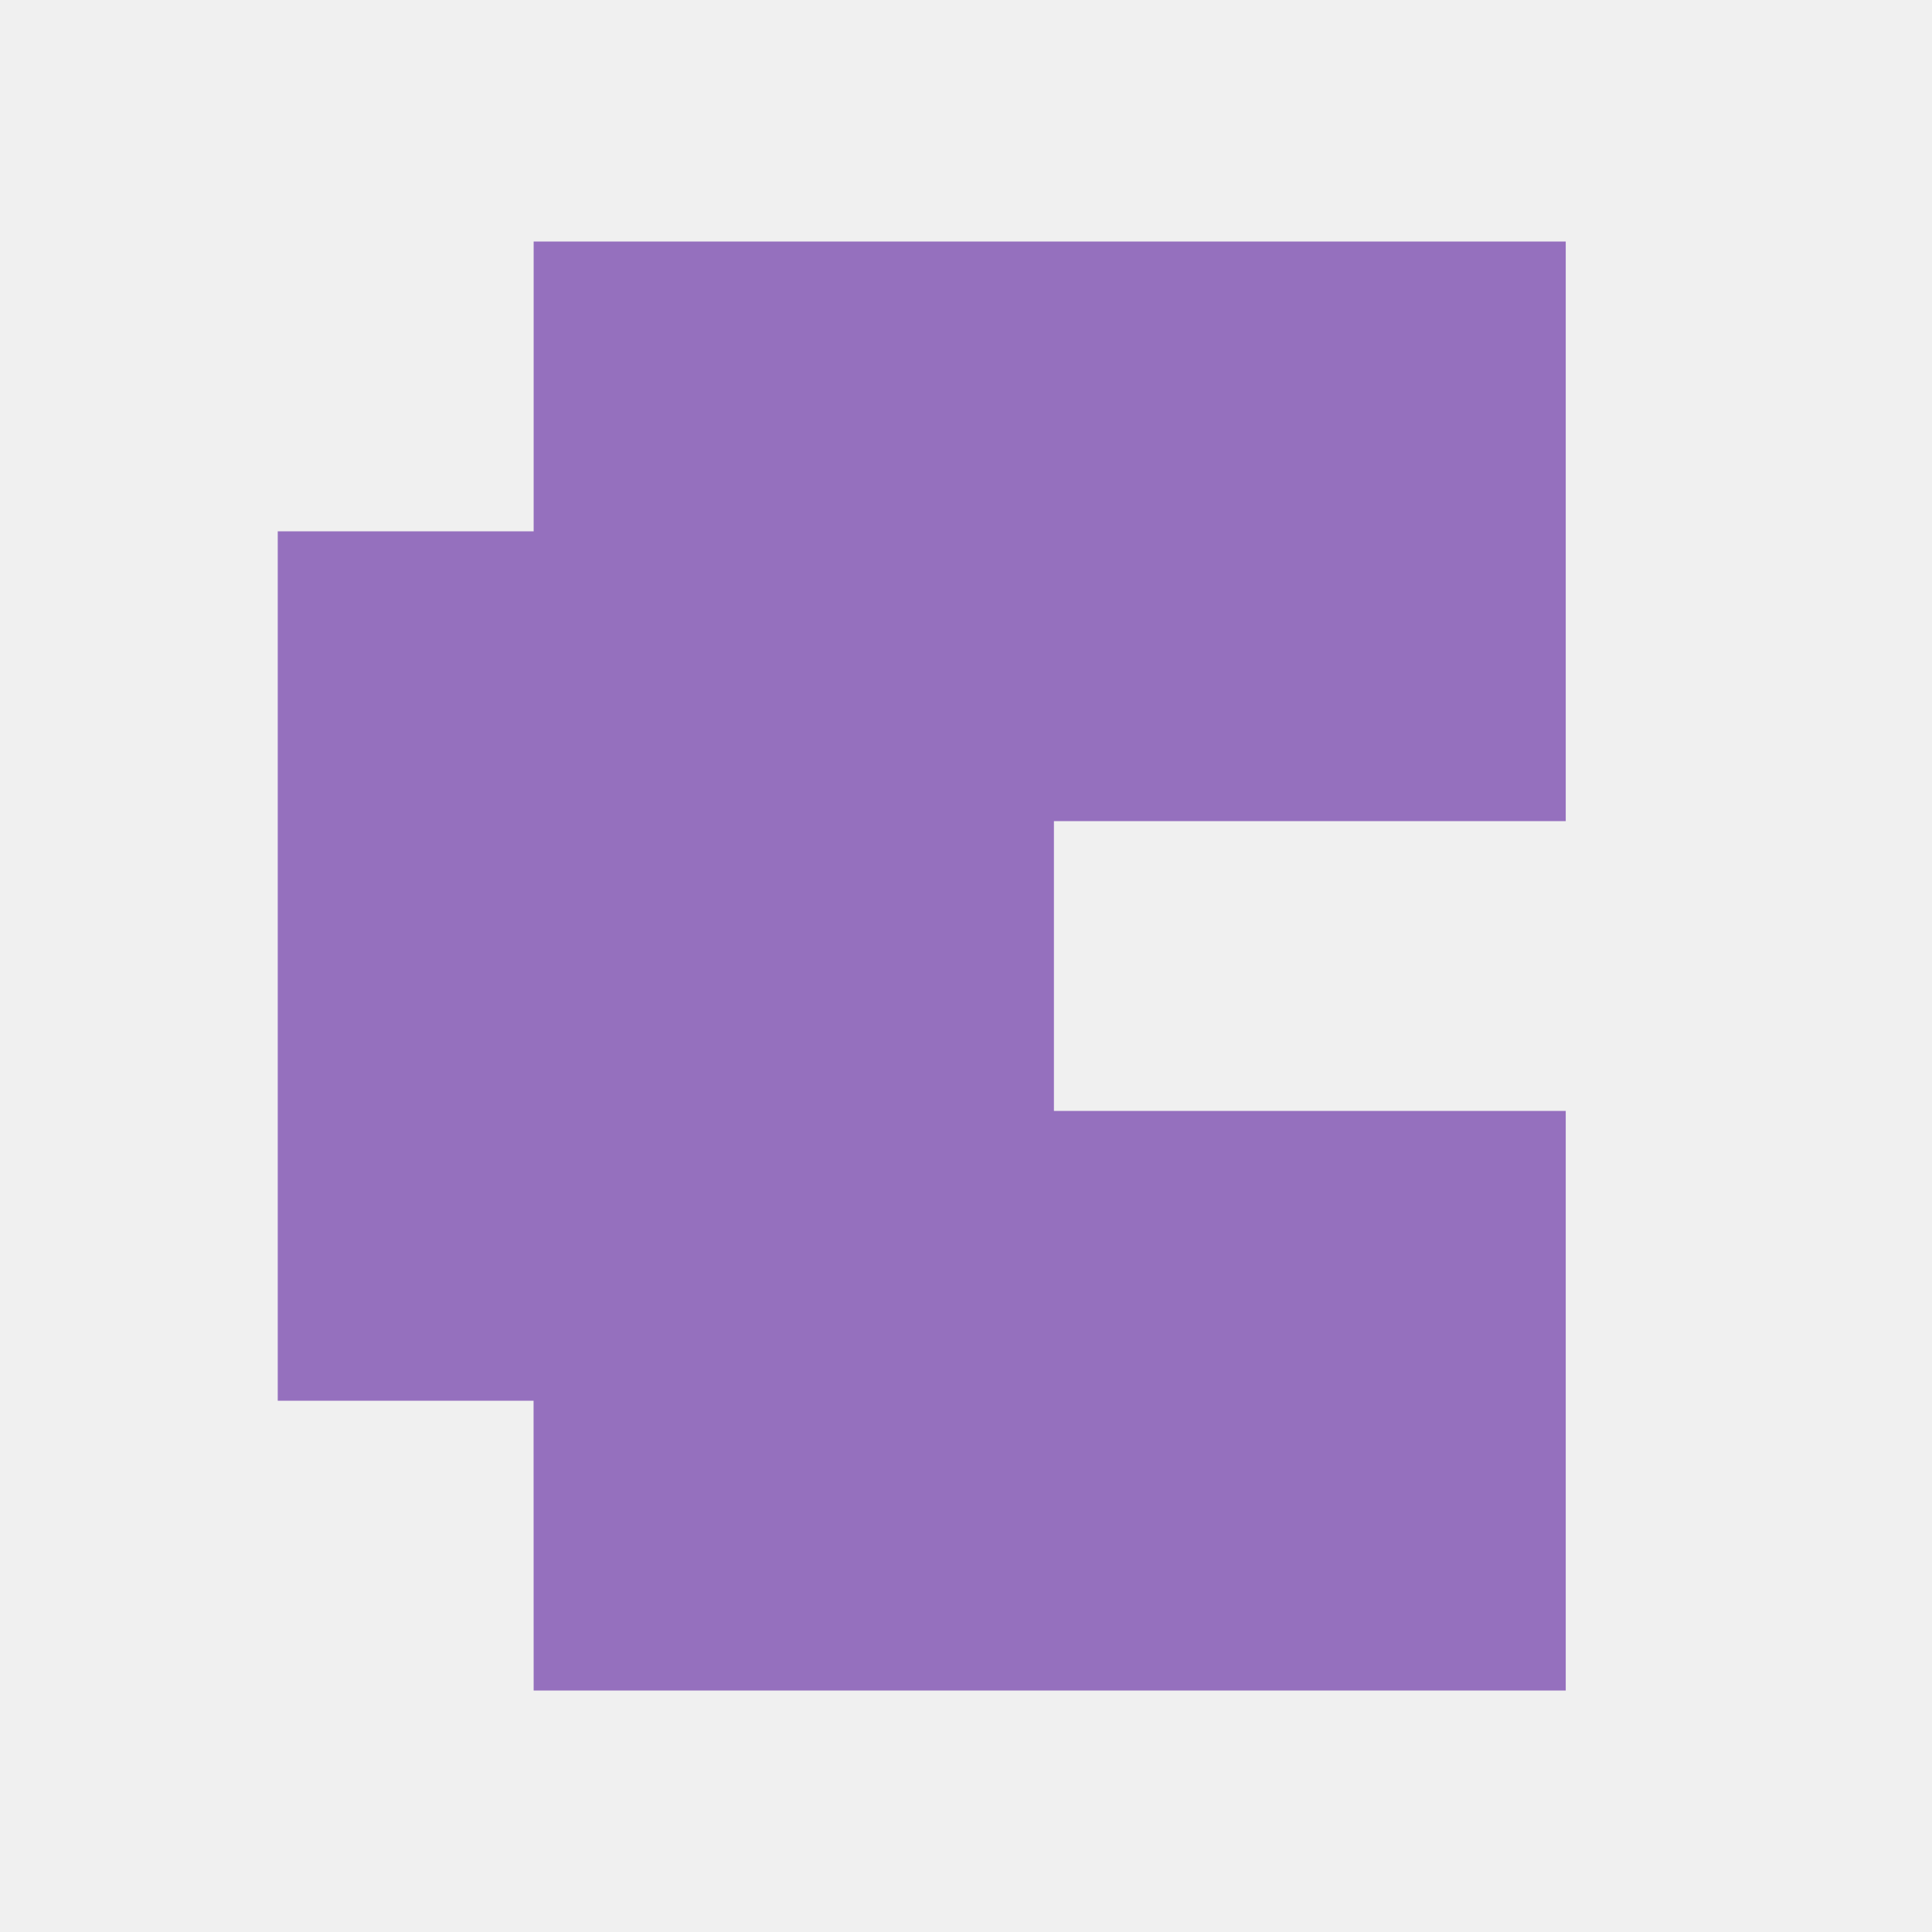
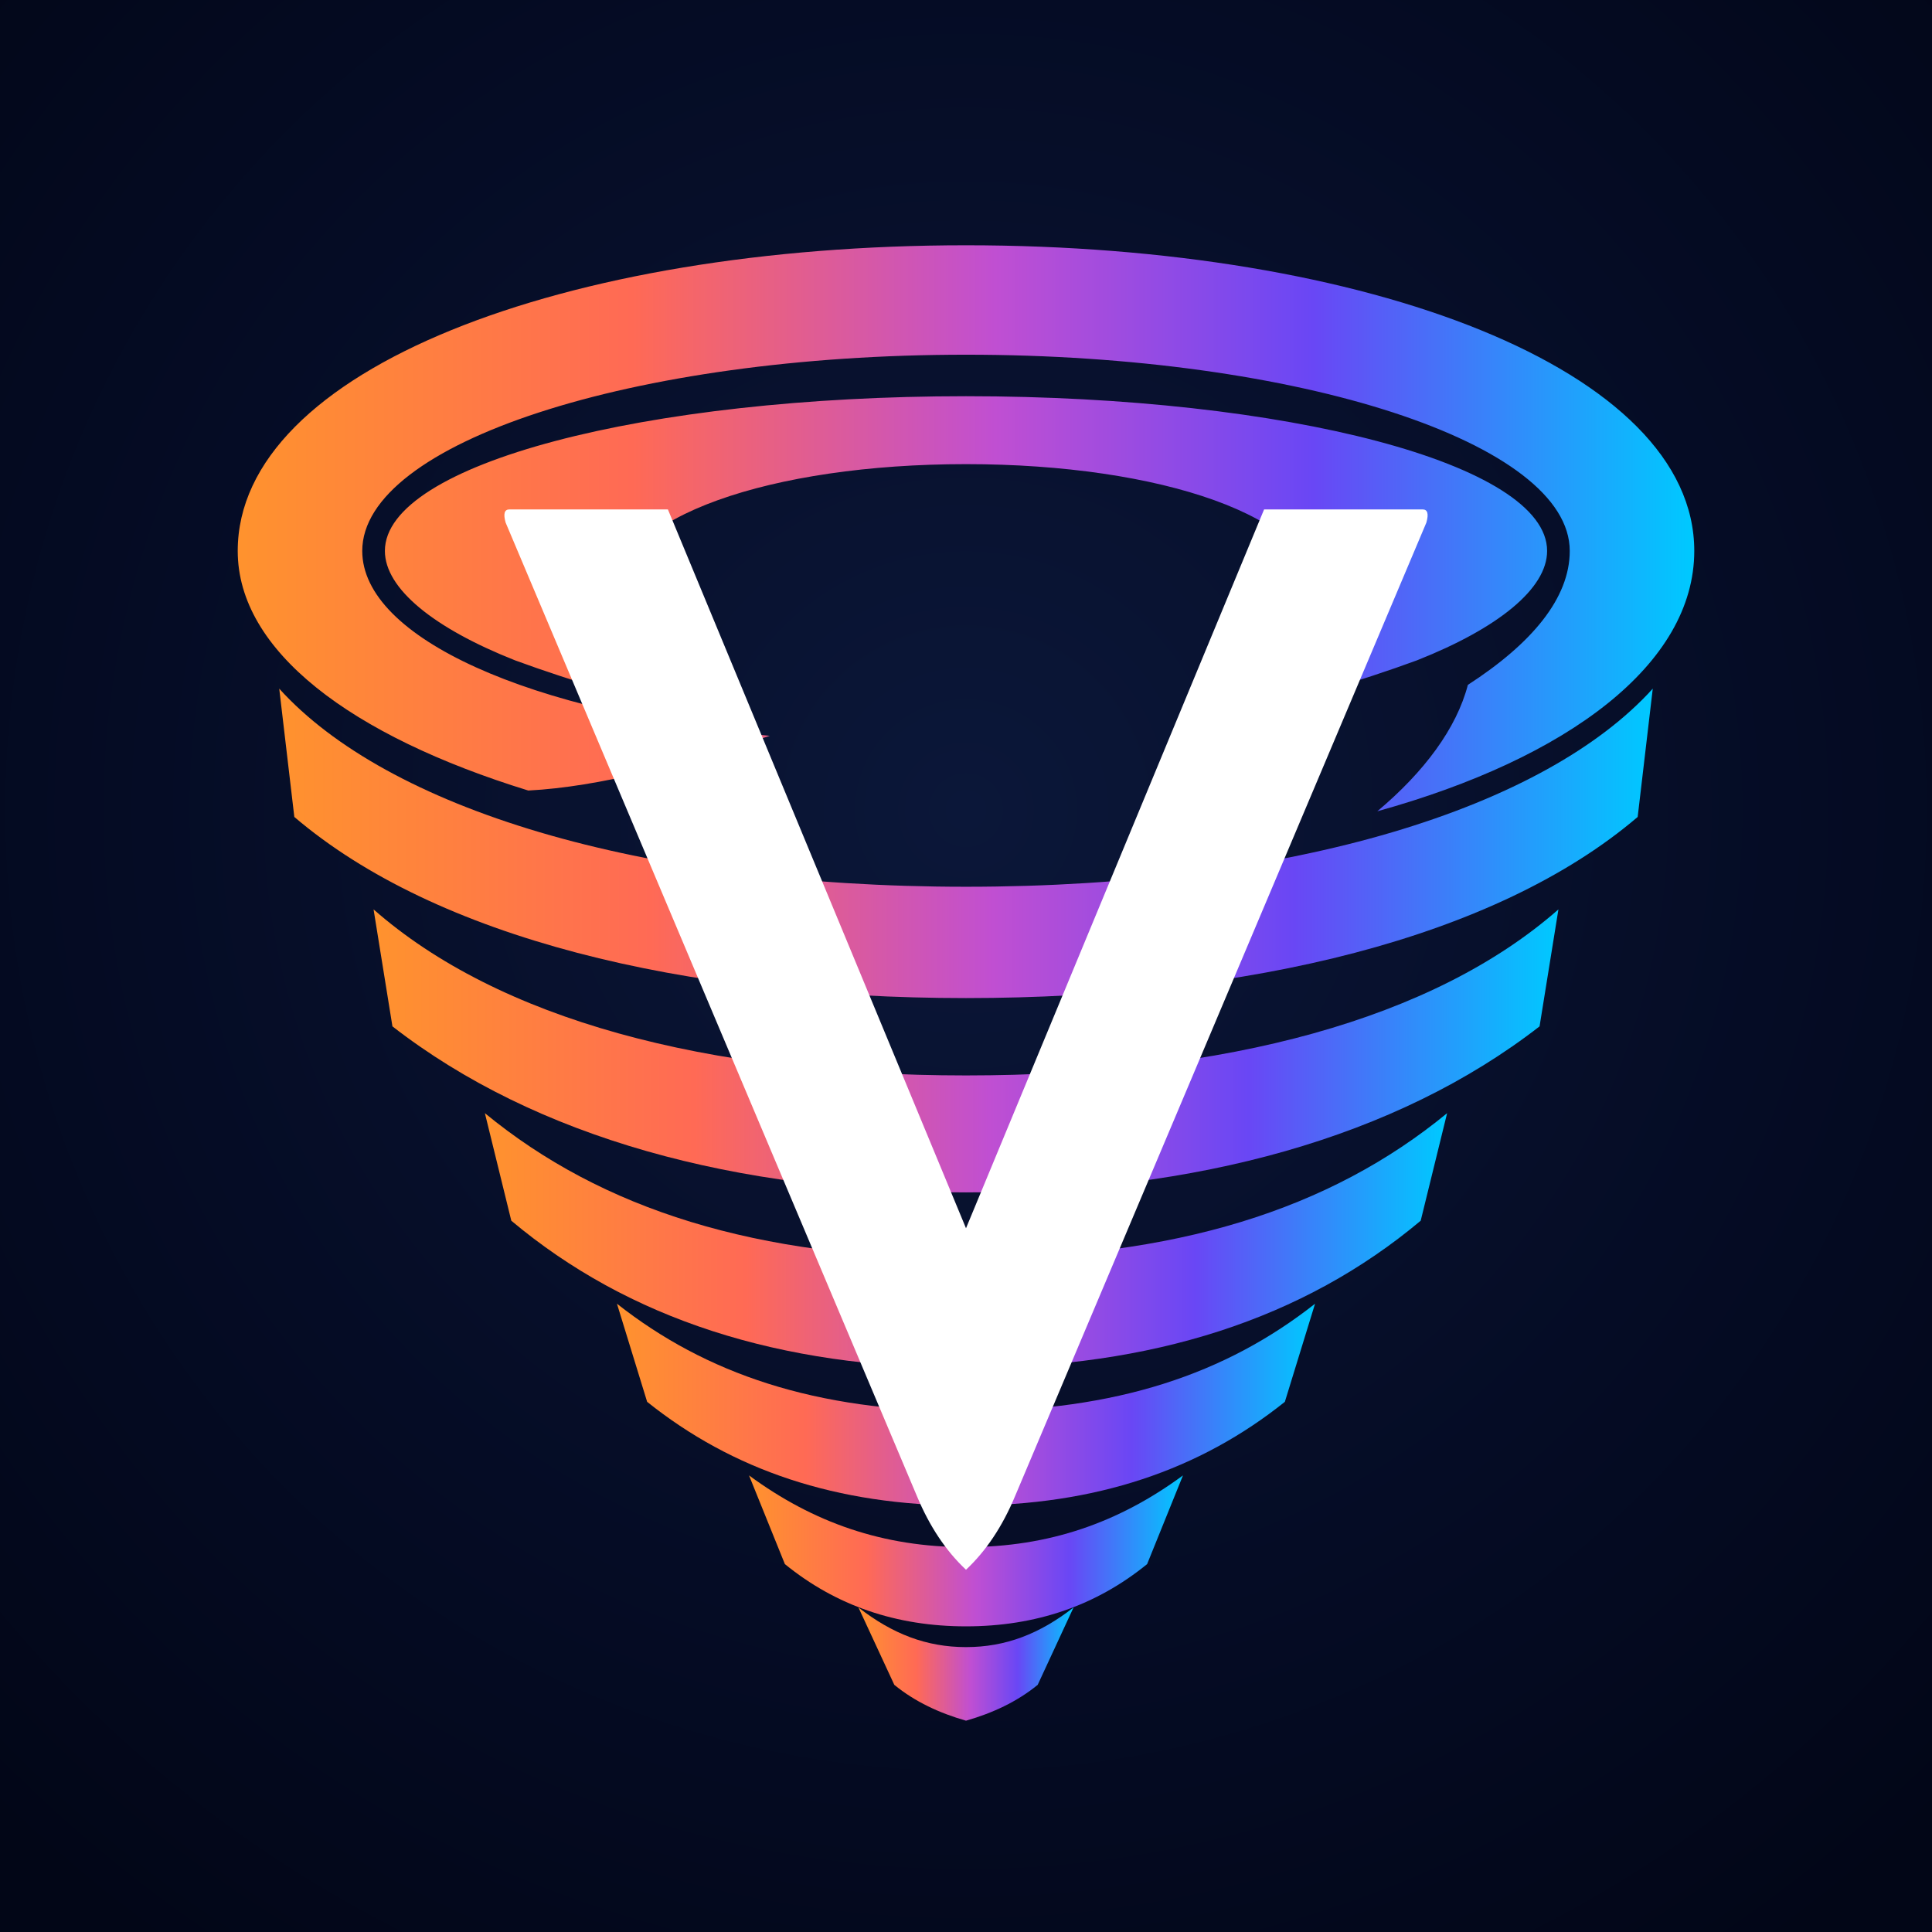
- <svg xmlns="http://www.w3.org/2000/svg" xmlns:xlink="http://www.w3.org/1999/xlink" width="24px" height="24px" viewBox="0 0 24 24" version="1.1">
+ <svg xmlns="http://www.w3.org/2000/svg" width="1024" height="1024" viewBox="0 0 1024 1024">
  <defs>
-     <path d="M0,0 L24,0 L24,24 L0,24 L0,0 Z" id="path-1" />
+     <linearGradient id="vornoGradient" x1="0" y1="0" x2="1" y2="0">
+       <stop offset="0%" stop-color="#FF922E" />
+       <stop offset="27%" stop-color="#FF6A55" />
+       <stop offset="52%" stop-color="#C04FD2" />
+       <stop offset="74%" stop-color="#6947F5" />
+       <stop offset="100%" stop-color="#00C8FF" />
+     </linearGradient>
+     <radialGradient id="backgroundGradient" cx="50%" cy="42%" r="72%">
+       <stop offset="0%" stop-color="#0B1739" />
+       <stop offset="58%" stop-color="#050C25" />
+       <stop offset="100%" stop-color="#020617" />
+     </radialGradient>
  </defs>
-   <g id="favicon" stroke="none" fill="none" xlink:href="#path-1" fill-rule="evenodd" stroke-width="1">
-     <g id="Group" transform="translate(3.4502, 3)" fill="#9570BE">
-       <path d="M3.179,3.6 L3.179,0 L16,0 L16,3.6 L3.179,3.6 Z M9.642,7.2 L9.642,10.8 L0,10.8 L0,3.6 L16,3.6 L16,7.2 L9.642,7.2 Z M3.179,18 L3.178,14.4 L0,14.4 L0,10.8 L16,10.8 L16,18 L3.179,18 Z" id="Combined-Shape" fill-rule="nonzero" />
-     </g>
+   <rect width="1024" height="1024" fill="url(#backgroundGradient)" />
+   <g id="vortex">
+     <path fill="url(#vornoGradient)" fill-rule="evenodd" d="     M 126 292     C 126 196 299 130 512 130     C 725 130 898 196 898 292     C 898 352 831 402 730 430     C 755 409 772 386 778 363     C 812 341 832 317 832 292     C 832 235 689 188 512 188     C 335 188 192 235 192 292     C 192 338 281 378 408 390     C 362 405 318 417 280 419     C 186 390 126 345 126 292 Z      M 204 292     C 204 246 342 210 512 210     C 682 210 820 246 820 292     C 820 312 794 333 751 350     C 721 361 685 372 646 379     C 679 359 698 337 698 315     C 698 274 615 246 512 246     C 409 246 326 274 326 315     C 326 337 345 359 378 379     C 339 372 303 361 273 350     C 230 333 204 312 204 292 Z" />
+     <path fill="url(#vornoGradient)" d="M 148 365 C 205 428 338 470 512 470 C 686 470 819 428 876 365 L 868 433 C 793 497 662 529 512 529 C 362 529 231 497 156 433 Z" />
+     <path fill="url(#vornoGradient)" d="M 198 482 C 264 540 374 570 512 570 C 650 570 760 540 826 482 L 816 544 C 740 603 634 632 512 632 C 390 632 284 603 208 544 Z" />
+     <path fill="url(#vornoGradient)" d="M 257 590 C 319 641 401 667 512 667 C 623 667 705 641 767 590 L 753 647 C 691 699 611 725 512 725 C 413 725 333 699 271 647 Z" />
+     <path fill="url(#vornoGradient)" d="M 327 691 C 374 728 432 748 512 748 C 592 748 650 728 697 691 L 681 743 C 636 779 581 798 512 798 C 443 798 388 779 343 743 Z" />
+     <path fill="url(#vornoGradient)" d="M 397 782 C 431 807 468 820 512 820 C 556 820 593 807 627 782 L 608 829 C 581 851 549 862 512 862 C 475 862 443 851 416 829 Z" />
+     <path fill="url(#vornoGradient)" d="M 455 852 C 473 866 491 873 512 873 C 533 873 551 866 569 852 L 550 893 C 539 902 526 908 512 912 C 498 908 485 902 474 893 Z" />
+   </g>
+   <g id="v-mark">
+     <path fill="#FFFFFF" d="     M 270 270     Q 266 270 268 277     L 486 793     Q 496 817 512 832     Q 528 817 538 793     L 756 277     Q 758 270 754 270     L 670 270     L 512 651     L 354 270 Z" />
  </g>
</svg>
